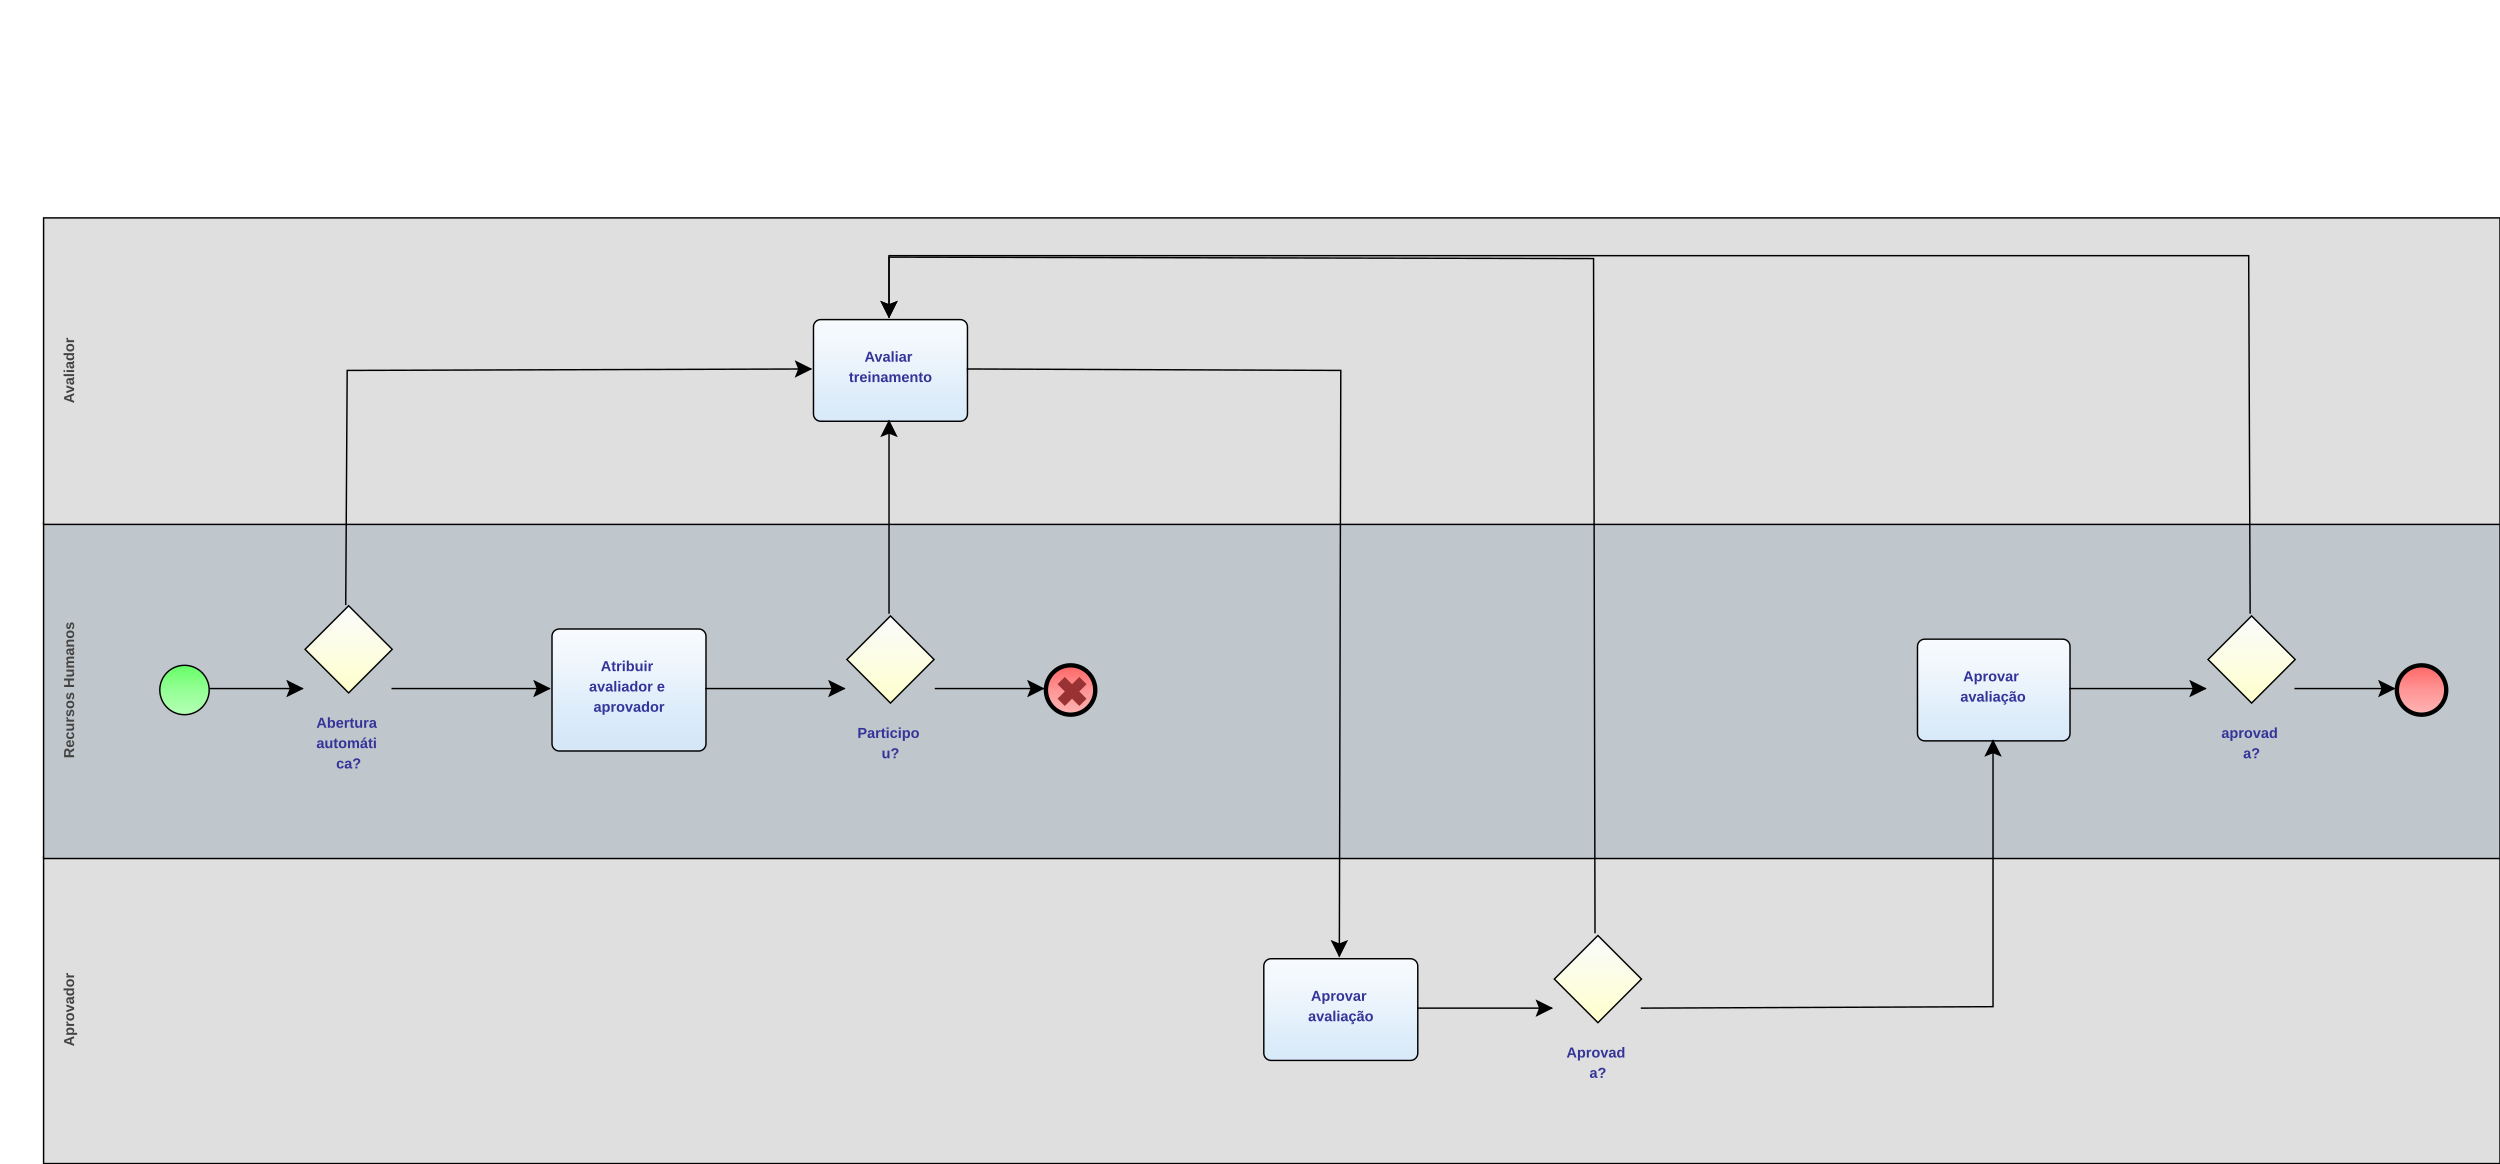
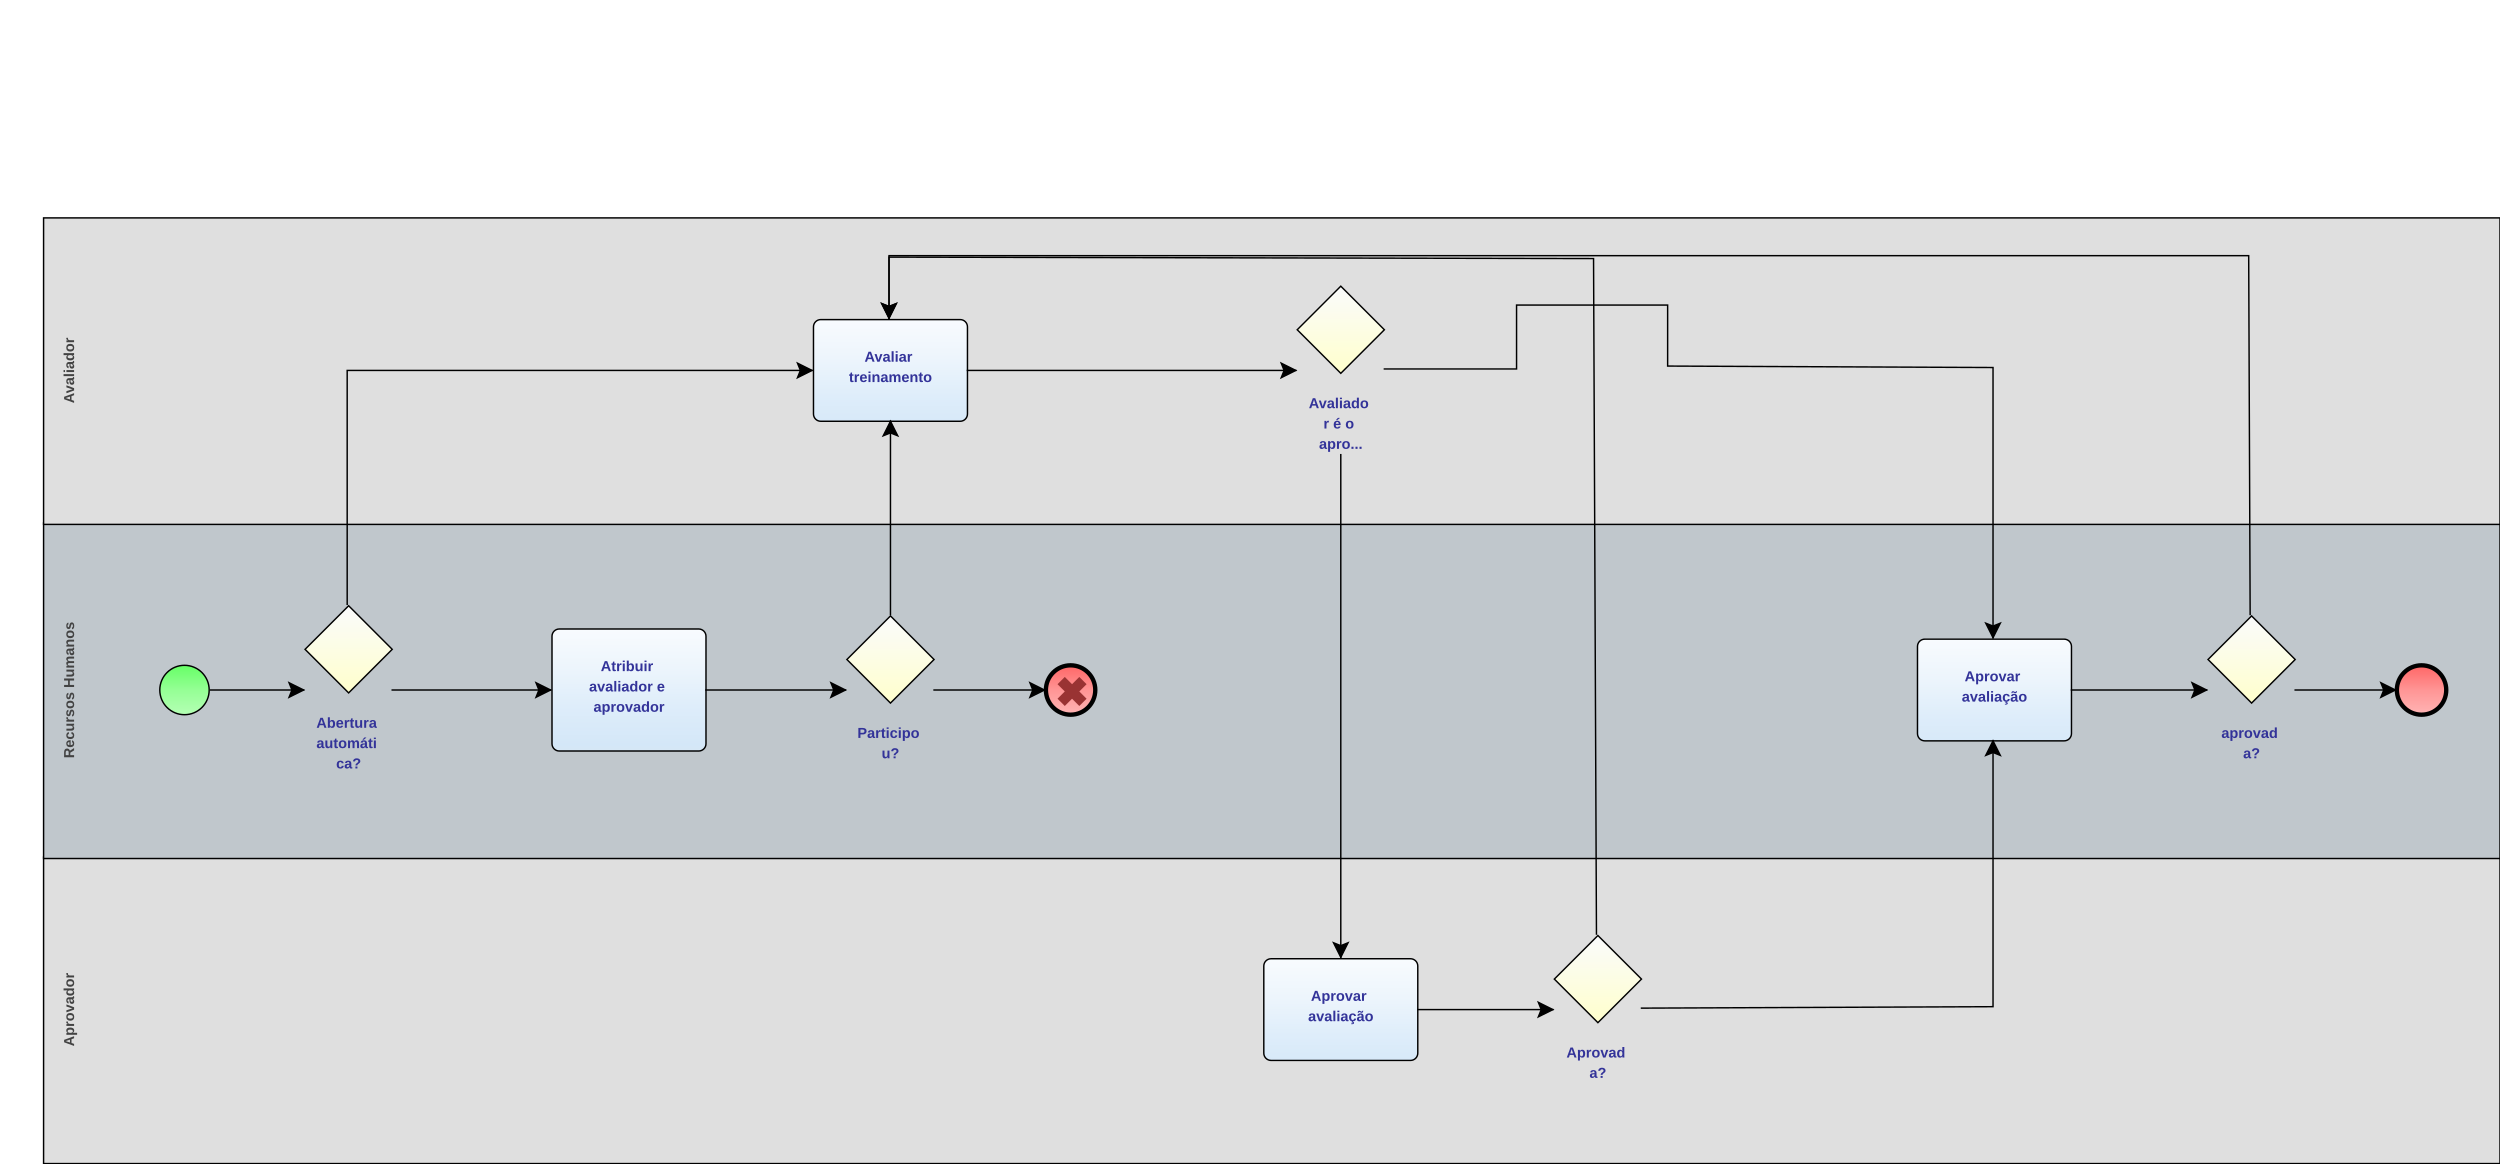
<svg xmlns="http://www.w3.org/2000/svg" xmlns:xlink="http://www.w3.org/1999/xlink" style="stroke-dasharray:none; shape-rendering:auto; font-family:'Arial'; text-rendering:auto; fill-opacity:1; color-interpolation:auto; color-rendering:auto; font-size:12; fill:black; stroke:black; image-rendering:auto; stroke-miterlimit:10; stroke-linecap:square; stroke-linejoin:miter; font-style:normal; stroke-width:1; stroke-dashoffset:0; font-weight:normal; stroke-opacity:1;" contentScriptType="text/ecmascript" preserveAspectRatio="xMidYMid meet" zoomAndPan="magnify" version="1.0" contentStyleType="text/css" xml:xlink="http://www.w3.org/1999/xlink" width="1721" height="801">
  <rect x="30" y="590" width="1691" height="211" ry="0" rx="0" style="stroke:#000000; fill:#DFDFDF" />
  <g componentSequence="22">
    <text x="-695" y="37" transform="rotate(270)" text-anchor="middle" style="font-weight:bold;font-size:10px;stroke:none; fill:#434343">
      <tspan dy="14" x="-695">Aprovador</tspan>
    </text>
  </g>
  <rect x="30" y="360" width="1691" height="231" ry="0" rx="0" style="stroke:#000000; fill:#C0C7CC" />
  <g componentSequence="2">
    <text x="-475" y="37" transform="rotate(270)" text-anchor="middle" style="font-weight:bold;font-size:10px;stroke:none; fill:#434343">
      <tspan dy="14" x="-475">Recursos Humanos</tspan>
    </text>
  </g>
  <rect x="30" y="150" width="1691" height="211" ry="0" rx="0" style="stroke:#000000; fill:#DFDFDF" />
  <g componentSequence="1">
    <text x="-255" y="37" transform="rotate(270)" text-anchor="middle" style="font-weight:bold;font-size:10px;stroke:none; fill:#434343">
      <tspan dy="14" x="-255">Avaliador</tspan>
    </text>
  </g>
  <g sequence="3">
-     <ellipse cx="127" cy="475" rx="17" ry="17" stroke-width="1" style="fill:url(#linearGradient66FF6696FF96B6FFB6_144113290);" stroke="336633" />
+     <ellipse cx="127" cy="475" rx="17" ry="17" stroke-width="1" style="fill:url(#linearGradient66FF6696FF96B6FFB6_742999302);" stroke="336633" />
  </g>
  <g sequence="4">
-     <rect x="870" y="660" width="106" height="70" ry="5" rx="5" style="fill:url(#linearGradientF8FBFEEDF5FCDEEDFAD4E7F8E2E5E9_105972200);" stroke="191970" />
+     <rect x="870" y="660" width="106" height="70" ry="5" rx="5" style="fill:url(#linearGradientF8FBFEEDF5FCDEEDFAD4E7F8E2E5E9_579776255);" stroke="191970" />
  </g>
  <g componentSequence="4">
    <text x="923" y="675" text-anchor="middle" style="font-weight:bold;font-size:10px;stroke:none; fill:#333399">
      <tspan dy="14" x="923">Aprovar</tspan>
      <tspan dy="14" x="923">avaliação</tspan>
    </text>
  </g>
  <g sequence="5">
-     <polygon points=" 1070 674 1100 644 1130 674 1100 704 1070 674" style="fill:url(#linearGradientFAFBFCFFFFCC_40801786);" stroke="000000" />
+     <polygon points=" 1070 674 1100 644 1130 674 1100 704 1070 674" style="fill:url(#linearGradientFAFBFCFFFFCC_649145974);" stroke="000000" />
  </g>
  <g componentSequence="5">
    <text x="1100" y="714" text-anchor="middle" style="font-weight:bold;font-size:10px;stroke:none; fill:#333399">
      <tspan dy="14" x="1100">Aprovad</tspan>
      <tspan dy="14" x="1100">a?</tspan>
    </text>
  </g>
  <g sequence="7">
-     <rect x="560" y="220" width="106" height="70" ry="5" rx="5" style="fill:url(#linearGradientF8FBFEEDF5FCDEEDFAD4E7F8E2E5E9_1198263251);" stroke="191970" />
+     <rect x="560" y="220" width="106" height="70" ry="5" rx="5" style="fill:url(#linearGradientF8FBFEEDF5FCDEEDFAD4E7F8E2E5E9_1672717508);" stroke="191970" />
  </g>
  <g componentSequence="7">
    <text x="613" y="235" text-anchor="middle" style="font-weight:bold;font-size:10px;stroke:none; fill:#333399">
      <tspan dy="14" x="613">Avaliar</tspan>
      <tspan dy="14" x="613">treinamento</tspan>
    </text>
  </g>
  <g sequence="8">
-     <polygon points=" 210 447 240 417 270 447 240 477 210 447" style="fill:url(#linearGradientFAFBFCFFFFCC_2024922906);" stroke="000000" />
+     <polygon points=" 210 447 240 417 270 447 240 477 210 447" style="fill:url(#linearGradientFAFBFCFFFFCC_87342273);" stroke="000000" />
  </g>
  <g componentSequence="8">
    <text x="240" y="487" text-anchor="middle" style="font-weight:bold;font-size:10px;stroke:none; fill:#333399">
      <tspan dy="14" x="240">Abertura</tspan>
      <tspan dy="14" x="240">automáti</tspan>
      <tspan dy="14" x="240">ca?</tspan>
    </text>
  </g>
  <g sequence="9">
-     <rect x="380" y="433" width="106" height="84" ry="5" rx="5" style="fill:url(#linearGradientF8FBFEEDF5FCDEEDFAD4E7F8E2E5E9_1994510245);" stroke="191970" />
+     <rect x="380" y="433" width="106" height="84" ry="5" rx="5" style="fill:url(#linearGradientF8FBFEEDF5FCDEEDFAD4E7F8E2E5E9_1385825230);" stroke="191970" />
  </g>
  <g componentSequence="9">
    <text x="433" y="448" text-anchor="middle" style="font-weight:bold;font-size:10px;stroke:none; fill:#333399">
      <tspan dy="14" x="433">Atribuir</tspan>
      <tspan dy="14" x="433">avaliador e</tspan>
      <tspan dy="14" x="433">aprovador</tspan>
    </text>
  </g>
  <g sequence="10">
-     <polygon points=" 583 454 613 424 643 454 613 484 583 454" style="fill:url(#linearGradientFAFBFCFFFFCC_14042566);" stroke="000000" />
+     <polygon points=" 583 454 613 424 643 454 613 484 583 454" style="fill:url(#linearGradientFAFBFCFFFFCC_2113357173);" stroke="000000" />
  </g>
  <g componentSequence="10">
    <text x="613" y="494" text-anchor="middle" style="font-weight:bold;font-size:10px;stroke:none; fill:#333399">
      <tspan dy="14" x="613">Participo</tspan>
      <tspan dy="14" x="613">u?</tspan>
    </text>
  </g>
  <g sequence="11">
-     <ellipse cx="737" cy="475" rx="17" ry="17" stroke-width="3" style="fill:url(#linearGradientFF6666FF9696FFB6B6_658764956);" stroke="993333" />
+     <ellipse cx="737" cy="475" rx="17" ry="17" stroke-width="3" style="fill:url(#linearGradientFF6666FF9696FFB6B6_60578699);" stroke="993333" />
  </g>
  <g sequence="11">
    <polygon points=" 728 471 733 466 738 471 743 466 748 471 743 476 748 481 743 486 738 481 733 486 728 481 733 476" style="stroke:none; fill:#993333" />
  </g>
  <g sequence="23">
-     <rect x="1320" y="440" width="105" height="70" ry="5" rx="5" style="fill:url(#linearGradientF8FBFEEDF5FCDEEDFAD4E7F8E2E5E9_1375516257);" stroke="191970" />
+     <rect x="1320" y="440" width="106" height="70" ry="5" rx="5" style="fill:url(#linearGradientF8FBFEEDF5FCDEEDFAD4E7F8E2E5E9_594423181);" stroke="191970" />
  </g>
  <g componentSequence="23">
-     <text x="1372" y="455" text-anchor="middle" style="font-weight:bold;font-size:10px;stroke:none; fill:#333399">
-       <tspan dy="14" x="1372">Aprovar</tspan>
-       <tspan dy="14" x="1372">avaliação</tspan>
+     <text x="1373" y="455" text-anchor="middle" style="font-weight:bold;font-size:10px;stroke:none; fill:#333399">
+       <tspan dy="14" x="1373">Aprovar</tspan>
+       <tspan dy="14" x="1373">avaliação</tspan>
    </text>
  </g>
  <g sequence="25">
-     <polygon points=" 1520 454 1550 424 1580 454 1550 484 1520 454" style="fill:url(#linearGradientFAFBFCFFFFCC_689493788);" stroke="000000" />
+     <polygon points=" 1520 454 1550 424 1580 454 1550 484 1520 454" style="fill:url(#linearGradientFAFBFCFFFFCC_568905309);" stroke="000000" />
  </g>
  <g componentSequence="25">
    <text x="1550" y="494" text-anchor="middle" style="font-weight:bold;font-size:10px;stroke:none; fill:#333399">
      <tspan dy="14" x="1550">aprovad</tspan>
      <tspan dy="14" x="1550">a?</tspan>
    </text>
  </g>
  <g sequence="27">
-     <ellipse cx="1667" cy="475" rx="17" ry="17" stroke-width="3" style="fill:url(#linearGradientFF6666FF9696FFB6B6_466767756);" stroke="993333" />
+     <ellipse cx="1667" cy="475" rx="17" ry="17" stroke-width="3" style="fill:url(#linearGradientFF6666FF9696FFB6B6_1727261688);" stroke="993333" />
+   </g>
+   <g sequence="30">
+     <polygon points=" 893 227 923 197 953 227 923 257 893 227" style="fill:url(#linearGradientFAFBFCFFFFCC_131245230);" stroke="000000" />
+   </g>
+   <g componentSequence="30">
+     <text x="923" y="267" text-anchor="middle" style="font-weight:bold;font-size:10px;stroke:none; fill:#333399">
+       <tspan dy="14" x="923">Avaliado</tspan>
+       <tspan dy="14" x="923">r é o</tspan>
+       <tspan dy="14" x="923">apro...</tspan>
+     </text>
  </g>
  <g componentSequence="12">
    <text x="187" y="475" style="font-size:10px;font-weight:none;stroke:none; fill:#333399" text-anchor="left" />
  </g>
  <g componentSequence="13">
    <text x="335" y="475" style="font-size:10px;font-weight:none;stroke:none; fill:#333399" text-anchor="left" />
  </g>
  <g componentSequence="14">
    <text x="329" y="255" style="font-size:10px;font-weight:none;stroke:none; fill:#333399" text-anchor="left" />
  </g>
  <g componentSequence="15">
    <text x="544" y="475" style="font-size:10px;font-weight:none;stroke:none; fill:#333399" text-anchor="left" />
  </g>
  <g componentSequence="16">
    <text x="691" y="475" style="font-size:10px;font-weight:none;stroke:none; fill:#333399" text-anchor="left" />
  </g>
  <g componentSequence="17">
    <text x="623" y="357" style="font-size:10px;font-weight:none;stroke:none; fill:#333399" text-anchor="left" />
  </g>
-   <g componentSequence="18">
-     <text x="933" y="329" style="font-size:10px;font-weight:none;stroke:none; fill:#333399" text-anchor="left" />
-   </g>
  <g componentSequence="19">
    <text x="1033" y="695" style="font-size:10px;font-weight:none;stroke:none; fill:#333399" text-anchor="left" />
  </g>
-   <g componentSequence="26">
-     <text x="1482" y="475" style="font-size:10px;font-weight:none;stroke:none; fill:#333399" text-anchor="left" />
+   <g componentSequence="21">
+     <text x="1076" y="178" style="font-size:10px;font-weight:none;stroke:none; fill:#333399" text-anchor="left" />
  </g>
  <g componentSequence="24">
    <text x="1352" y="693" style="font-size:10px;font-weight:none;stroke:none; fill:#333399" text-anchor="left" />
  </g>
+   <g componentSequence="26">
+     <text x="1483" y="475" style="font-size:10px;font-weight:none;stroke:none; fill:#333399" text-anchor="left" />
+   </g>
  <g componentSequence="28">
    <text x="1625" y="475" style="font-size:10px;font-weight:none;stroke:none; fill:#333399" text-anchor="left" />
  </g>
  <g componentSequence="29">
    <text x="1192" y="176" style="font-size:10px;font-weight:none;stroke:none; fill:#333399" text-anchor="left" />
  </g>
-   <g componentSequence="21">
-     <text x="1076" y="178" style="font-size:10px;font-weight:none;stroke:none; fill:#333399" text-anchor="left" />
-   </g>
-   <path style="fill:none; stroke:#000000;stroke-width:1" d="M145.0 474.0 L208.0 474.0" />
-   <polygon style="fill:#000000; stroke:#000000;" points=" 198 469 208 474 198 479 200 474" />
-   <path style="fill:none; stroke:#000000;stroke-width:1" d="M976.0 694.0 L1068.0 694.0" />
-   <polygon style="fill:#000000; stroke:#000000;" points=" 1058 689 1068 694 1058 699 1060 694" />
-   <path style="fill:none; stroke:#000000;stroke-width:1" d="M666.0 254.0 L923.0 255.0 L922.0 658.0" />
-   <polygon style="fill:#000000; stroke:#000000;" points=" 927 648 922 658 917 648 922 650" />
-   <path style="fill:none; stroke:#000000;stroke-width:1" d="M1098.0 642.0 L1097.0 178.0 L612.0 177.0 L612.0 218.0" />
-   <polygon style="fill:#000000; stroke:#000000;" points=" 617 208 612 218 607 208 612 210" />
-   <path style="fill:none; stroke:#000000;stroke-width:1" d="M238.0 416.0 L239.0 255.0 L558.0 254.0" />
-   <polygon style="fill:#000000; stroke:#000000;" points=" 548 249 558 254 548 259 550 254" />
-   <path style="fill:none; stroke:#000000;stroke-width:1" d="M612.0 422.0 L612.0 290.0" />
-   <polygon style="fill:#000000; stroke:#000000;" points=" 607 300 612 290 617 300 612 298" />
-   <path style="fill:none; stroke:#000000;stroke-width:1" d="M270.0 474.0 L378.0 474.0" />
-   <polygon style="fill:#000000; stroke:#000000;" points=" 368 469 378 474 368 479 370 474" />
-   <path style="fill:none; stroke:#000000;stroke-width:1" d="M486.0 474.0 L581.0 474.0" />
-   <polygon style="fill:#000000; stroke:#000000;" points=" 571 469 581 474 571 479 573 474" />
-   <path style="fill:none; stroke:#000000;stroke-width:1" d="M644.0 474.0 L718.0 474.0" />
-   <polygon style="fill:#000000; stroke:#000000;" points=" 708 469 718 474 708 479 710 474" />
+   <g componentSequence="31">
+     <text x="789" y="255" style="font-size:10px;font-weight:none;stroke:none; fill:#333399" text-anchor="left" />
+   </g>
+   <g componentSequence="32">
+     <text x="933" y="486" style="font-size:10px;font-weight:none;stroke:none; fill:#333399" text-anchor="left" />
+   </g>
+   <g componentSequence="33">
+     <text x="1223" y="252" style="font-size:10px;font-weight:none;stroke:none; fill:#333399" text-anchor="left" />
+   </g>
+   <path style="fill:none; stroke:#000000;stroke-width:1" d="M145.0 475.0 L209.0 475.0" />
+   <polygon style="fill:#000000; stroke:#000000;" points=" 199 470 209 475 199 480 201 475" />
+   <path style="fill:none; stroke:#000000;stroke-width:1" d="M976.0 695.0 L1069.0 695.0" />
+   <polygon style="fill:#000000; stroke:#000000;" points=" 1059 690 1069 695 1059 700 1061 695" />
+   <path style="fill:none; stroke:#000000;stroke-width:1" d="M923.0 313.0 L923.0 659.0" />
+   <polygon style="fill:#000000; stroke:#000000;" points=" 928 649 923 659 918 649 923 651" />
+   <path style="fill:none; stroke:#000000;stroke-width:1" d="M1099.0 643.0 L1097.0 178.0 L612.0 177.0 L612.0 219.0" />
+   <polygon style="fill:#000000; stroke:#000000;" points=" 617 209 612 219 607 209 612 211" />
  <path style="fill:none; stroke:#000000;stroke-width:1" d="M1130.0 694.0 L1372.0 693.0 L1372.0 510.0" />
  <polygon style="fill:#000000; stroke:#000000;" points=" 1367 520 1372 510 1377 520 1372 518" />
-   <path style="fill:none; stroke:#000000;stroke-width:1" d="M1425.0 474.0 L1518.0 474.0" />
-   <polygon style="fill:#000000; stroke:#000000;" points=" 1508 469 1518 474 1508 479 1510 474" />
-   <path style="fill:none; stroke:#000000;stroke-width:1" d="M1580.0 474.0 L1648.0 474.0" />
-   <polygon style="fill:#000000; stroke:#000000;" points=" 1638 469 1648 474 1638 479 1640 474" />
-   <path style="fill:none; stroke:#000000;stroke-width:1" d="M1549.0 422.0 L1548.0 176.0 L1093.0 176.0 L612.0 176.0 L612.0 218.0" />
-   <polygon style="fill:#000000; stroke:#000000;" points=" 617 208 612 218 607 208 612 210" />
+   <path style="fill:none; stroke:#000000;stroke-width:1" d="M666.0 255.0 L892.0 255.0" />
+   <polygon style="fill:#000000; stroke:#000000;" points=" 882 250 892 255 882 260 884 255" />
+   <path style="fill:none; stroke:#000000;stroke-width:1" d="M239.0 416.0 L239.0 255.0 L559.0 255.0" />
+   <polygon style="fill:#000000; stroke:#000000;" points=" 549 250 559 255 549 260 551 255" />
+   <path style="fill:none; stroke:#000000;stroke-width:1" d="M613.0 423.0 L613.0 290.0" />
+   <polygon style="fill:#000000; stroke:#000000;" points=" 608 300 613 290 618 300 613 298" />
+   <path style="fill:none; stroke:#000000;stroke-width:1" d="M1549.0 423.0 L1548.0 176.0 L1093.0 176.0 L612.0 176.0 L612.0 219.0" />
+   <polygon style="fill:#000000; stroke:#000000;" points=" 617 209 612 219 607 209 612 211" />
+   <path style="fill:none; stroke:#000000;stroke-width:1" d="M270.0 475.0 L379.0 475.0" />
+   <polygon style="fill:#000000; stroke:#000000;" points=" 369 470 379 475 369 480 371 475" />
+   <path style="fill:none; stroke:#000000;stroke-width:1" d="M486.0 475.0 L582.0 475.0" />
+   <polygon style="fill:#000000; stroke:#000000;" points=" 572 470 582 475 572 480 574 475" />
+   <path style="fill:none; stroke:#000000;stroke-width:1" d="M643.0 475.0 L719.0 475.0" />
+   <polygon style="fill:#000000; stroke:#000000;" points=" 709 470 719 475 709 480 711 475" />
+   <path style="fill:none; stroke:#000000;stroke-width:1" d="M1426.0 475.0 L1519.0 475.0" />
+   <polygon style="fill:#000000; stroke:#000000;" points=" 1509 470 1519 475 1509 480 1511 475" />
+   <path style="fill:none; stroke:#000000;stroke-width:1" d="M953.0 254.0 L1044.0 254.0 L1044.0 232.0 L1044.0 210.0 L1148.0 210.0 L1148.0 252.0 L1372.0 253.0 L1372.0 439.0" />
+   <polygon style="fill:#000000; stroke:#000000;" points=" 1377 429 1372 439 1367 429 1372 431" />
+   <path style="fill:none; stroke:#000000;stroke-width:1" d="M1580.0 475.0 L1649.0 475.0" />
+   <polygon style="fill:#000000; stroke:#000000;" points=" 1639 470 1649 475 1639 480 1641 475" />
  <defs>
-     <linearGradient xlink:href="#linearGradient66FF6696FF96B6FFB6" id="linearGradient66FF6696FF96B6FFB6_144113290" x1="0" y1="458.0" x2="0" y2="493.0" gradientUnits="userSpaceOnUse" xlink:type="simple" xlink:actuate="onLoad" xlink:show="other" />
+     <linearGradient xlink:href="#linearGradient66FF6696FF96B6FFB6" id="linearGradient66FF6696FF96B6FFB6_742999302" x1="0" y1="458.0" x2="0" y2="493.0" gradientUnits="userSpaceOnUse" xlink:type="simple" xlink:actuate="onLoad" xlink:show="other" />
    <linearGradient id="linearGradient66FF6696FF96B6FFB6">
      <stop style="stop-color:#66FF66;stop-opacity:1;" offset="0.0" id="stop66FF66" />
      <stop style="stop-color:#96FF96;stop-opacity:1;" offset="0.5" id="stop96FF96" />
      <stop style="stop-color:#B6FFB6;stop-opacity:1;" offset="1.0" id="stopB6FFB6" />
    </linearGradient>
-     <linearGradient xlink:href="#linearGradientF8FBFEEDF5FCDEEDFAD4E7F8E2E5E9" id="linearGradientF8FBFEEDF5FCDEEDFAD4E7F8E2E5E9_105972200" x1="0" y1="660.0" x2="0" y2="766.0" gradientUnits="userSpaceOnUse" xlink:type="simple" xlink:actuate="onLoad" xlink:show="other" />
+     <linearGradient xlink:href="#linearGradientF8FBFEEDF5FCDEEDFAD4E7F8E2E5E9" id="linearGradientF8FBFEEDF5FCDEEDFAD4E7F8E2E5E9_579776255" x1="0" y1="660.0" x2="0" y2="766.0" gradientUnits="userSpaceOnUse" xlink:type="simple" xlink:actuate="onLoad" xlink:show="other" />
    <linearGradient id="linearGradientF8FBFEEDF5FCDEEDFAD4E7F8E2E5E9">
      <stop style="stop-color:#F8FBFE;stop-opacity:1;" offset="0.0" id="stopF8FBFE" />
      <stop style="stop-color:#EDF5FC;stop-opacity:1;" offset="0.25" id="stopEDF5FC" />
      <stop style="stop-color:#DEEDFA;stop-opacity:1;" offset="0.5" id="stopDEEDFA" />
      <stop style="stop-color:#D4E7F8;stop-opacity:1;" offset="0.75" id="stopD4E7F8" />
      <stop style="stop-color:#E2E5E9;stop-opacity:1;" offset="1.0" id="stopE2E5E9" />
    </linearGradient>
-     <linearGradient xlink:href="#linearGradientFAFBFCFFFFCC" id="linearGradientFAFBFCFFFFCC_40801786" x1="0" y1="644.0" x2="0" y2="704.0" gradientUnits="userSpaceOnUse" xlink:type="simple" xlink:actuate="onLoad" xlink:show="other" />
+     <linearGradient xlink:href="#linearGradientFAFBFCFFFFCC" id="linearGradientFAFBFCFFFFCC_649145974" x1="0" y1="644.0" x2="0" y2="704.0" gradientUnits="userSpaceOnUse" xlink:type="simple" xlink:actuate="onLoad" xlink:show="other" />
    <linearGradient id="linearGradientFAFBFCFFFFCC">
      <stop style="stop-color:#FAFBFC;stop-opacity:1;" offset="0.0" id="stopFAFBFC" />
      <stop style="stop-color:#FFFFCC;stop-opacity:1;" offset="1.0" id="stopFFFFCC" />
    </linearGradient>
-     <linearGradient xlink:href="#linearGradientF8FBFEEDF5FCDEEDFAD4E7F8E2E5E9" id="linearGradientF8FBFEEDF5FCDEEDFAD4E7F8E2E5E9_1198263251" x1="0" y1="220.0" x2="0" y2="326.0" gradientUnits="userSpaceOnUse" xlink:type="simple" xlink:actuate="onLoad" xlink:show="other" />
-     <linearGradient xlink:href="#linearGradientFAFBFCFFFFCC" id="linearGradientFAFBFCFFFFCC_2024922906" x1="0" y1="417.0" x2="0" y2="477.0" gradientUnits="userSpaceOnUse" xlink:type="simple" xlink:actuate="onLoad" xlink:show="other" />
-     <linearGradient xlink:href="#linearGradientF8FBFEEDF5FCDEEDFAD4E7F8E2E5E9" id="linearGradientF8FBFEEDF5FCDEEDFAD4E7F8E2E5E9_1994510245" x1="0" y1="433.0" x2="0" y2="539.0" gradientUnits="userSpaceOnUse" xlink:type="simple" xlink:actuate="onLoad" xlink:show="other" />
-     <linearGradient xlink:href="#linearGradientFAFBFCFFFFCC" id="linearGradientFAFBFCFFFFCC_14042566" x1="0" y1="424.0" x2="0" y2="484.0" gradientUnits="userSpaceOnUse" xlink:type="simple" xlink:actuate="onLoad" xlink:show="other" />
-     <linearGradient xlink:href="#linearGradientFF6666FF9696FFB6B6" id="linearGradientFF6666FF9696FFB6B6_658764956" x1="0" y1="458.0" x2="0" y2="493.0" gradientUnits="userSpaceOnUse" xlink:type="simple" xlink:actuate="onLoad" xlink:show="other" />
+     <linearGradient xlink:href="#linearGradientF8FBFEEDF5FCDEEDFAD4E7F8E2E5E9" id="linearGradientF8FBFEEDF5FCDEEDFAD4E7F8E2E5E9_1672717508" x1="0" y1="220.0" x2="0" y2="326.0" gradientUnits="userSpaceOnUse" xlink:type="simple" xlink:actuate="onLoad" xlink:show="other" />
+     <linearGradient xlink:href="#linearGradientFAFBFCFFFFCC" id="linearGradientFAFBFCFFFFCC_87342273" x1="0" y1="417.0" x2="0" y2="477.0" gradientUnits="userSpaceOnUse" xlink:type="simple" xlink:actuate="onLoad" xlink:show="other" />
+     <linearGradient xlink:href="#linearGradientF8FBFEEDF5FCDEEDFAD4E7F8E2E5E9" id="linearGradientF8FBFEEDF5FCDEEDFAD4E7F8E2E5E9_1385825230" x1="0" y1="433.0" x2="0" y2="539.0" gradientUnits="userSpaceOnUse" xlink:type="simple" xlink:actuate="onLoad" xlink:show="other" />
+     <linearGradient xlink:href="#linearGradientFAFBFCFFFFCC" id="linearGradientFAFBFCFFFFCC_2113357173" x1="0" y1="424.0" x2="0" y2="484.0" gradientUnits="userSpaceOnUse" xlink:type="simple" xlink:actuate="onLoad" xlink:show="other" />
+     <linearGradient xlink:href="#linearGradientFF6666FF9696FFB6B6" id="linearGradientFF6666FF9696FFB6B6_60578699" x1="0" y1="458.0" x2="0" y2="493.0" gradientUnits="userSpaceOnUse" xlink:type="simple" xlink:actuate="onLoad" xlink:show="other" />
    <linearGradient id="linearGradientFF6666FF9696FFB6B6">
      <stop style="stop-color:#FF6666;stop-opacity:1;" offset="0.0" id="stopFF6666" />
      <stop style="stop-color:#FF9696;stop-opacity:1;" offset="0.5" id="stopFF9696" />
      <stop style="stop-color:#FFB6B6;stop-opacity:1;" offset="1.0" id="stopFFB6B6" />
    </linearGradient>
-     <linearGradient xlink:href="#linearGradientF8FBFEEDF5FCDEEDFAD4E7F8E2E5E9" id="linearGradientF8FBFEEDF5FCDEEDFAD4E7F8E2E5E9_1375516257" x1="0" y1="440.0" x2="0" y2="545.0" gradientUnits="userSpaceOnUse" xlink:type="simple" xlink:actuate="onLoad" xlink:show="other" />
-     <linearGradient xlink:href="#linearGradientFAFBFCFFFFCC" id="linearGradientFAFBFCFFFFCC_689493788" x1="0" y1="424.0" x2="0" y2="484.0" gradientUnits="userSpaceOnUse" xlink:type="simple" xlink:actuate="onLoad" xlink:show="other" />
-     <linearGradient xlink:href="#linearGradientFF6666FF9696FFB6B6" id="linearGradientFF6666FF9696FFB6B6_466767756" x1="0" y1="458.0" x2="0" y2="493.0" gradientUnits="userSpaceOnUse" xlink:type="simple" xlink:actuate="onLoad" xlink:show="other" />
+     <linearGradient xlink:href="#linearGradientF8FBFEEDF5FCDEEDFAD4E7F8E2E5E9" id="linearGradientF8FBFEEDF5FCDEEDFAD4E7F8E2E5E9_594423181" x1="0" y1="440.0" x2="0" y2="546.0" gradientUnits="userSpaceOnUse" xlink:type="simple" xlink:actuate="onLoad" xlink:show="other" />
+     <linearGradient xlink:href="#linearGradientFAFBFCFFFFCC" id="linearGradientFAFBFCFFFFCC_568905309" x1="0" y1="424.0" x2="0" y2="484.0" gradientUnits="userSpaceOnUse" xlink:type="simple" xlink:actuate="onLoad" xlink:show="other" />
+     <linearGradient xlink:href="#linearGradientFF6666FF9696FFB6B6" id="linearGradientFF6666FF9696FFB6B6_1727261688" x1="0" y1="458.0" x2="0" y2="493.0" gradientUnits="userSpaceOnUse" xlink:type="simple" xlink:actuate="onLoad" xlink:show="other" />
+     <linearGradient xlink:href="#linearGradientFAFBFCFFFFCC" id="linearGradientFAFBFCFFFFCC_131245230" x1="0" y1="197.0" x2="0" y2="257.0" gradientUnits="userSpaceOnUse" xlink:type="simple" xlink:actuate="onLoad" xlink:show="other" />
  </defs>
</svg>
